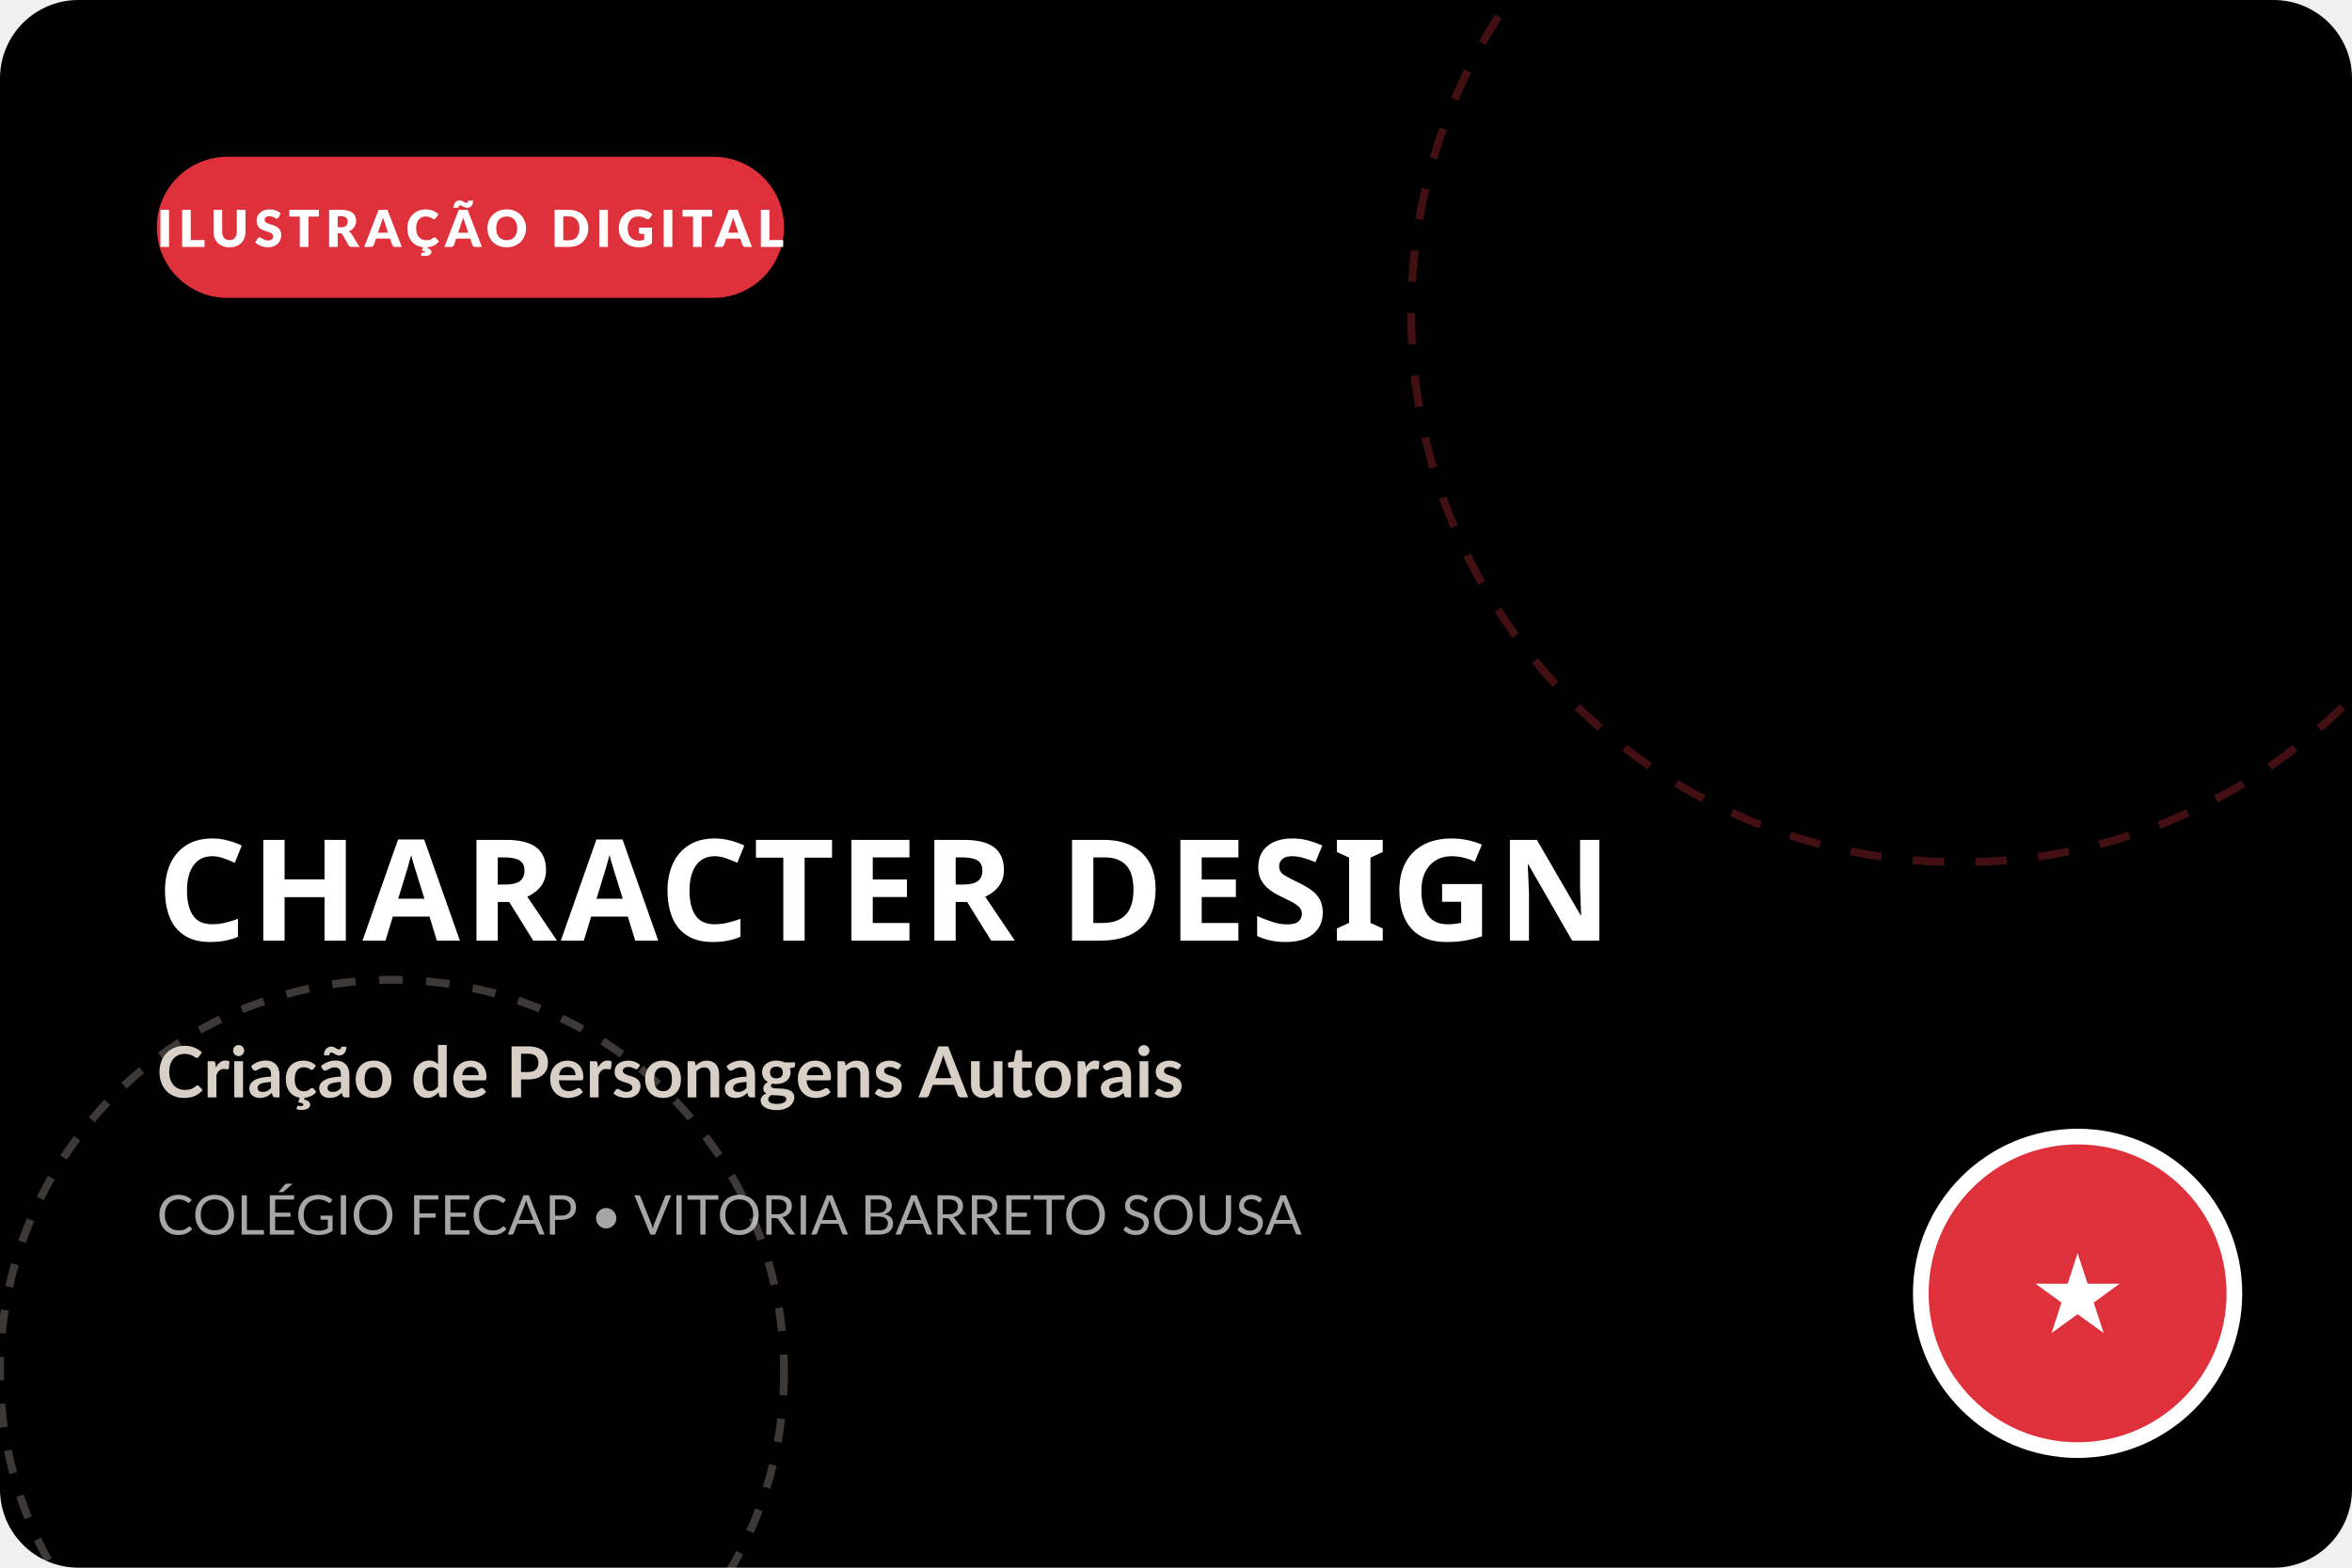
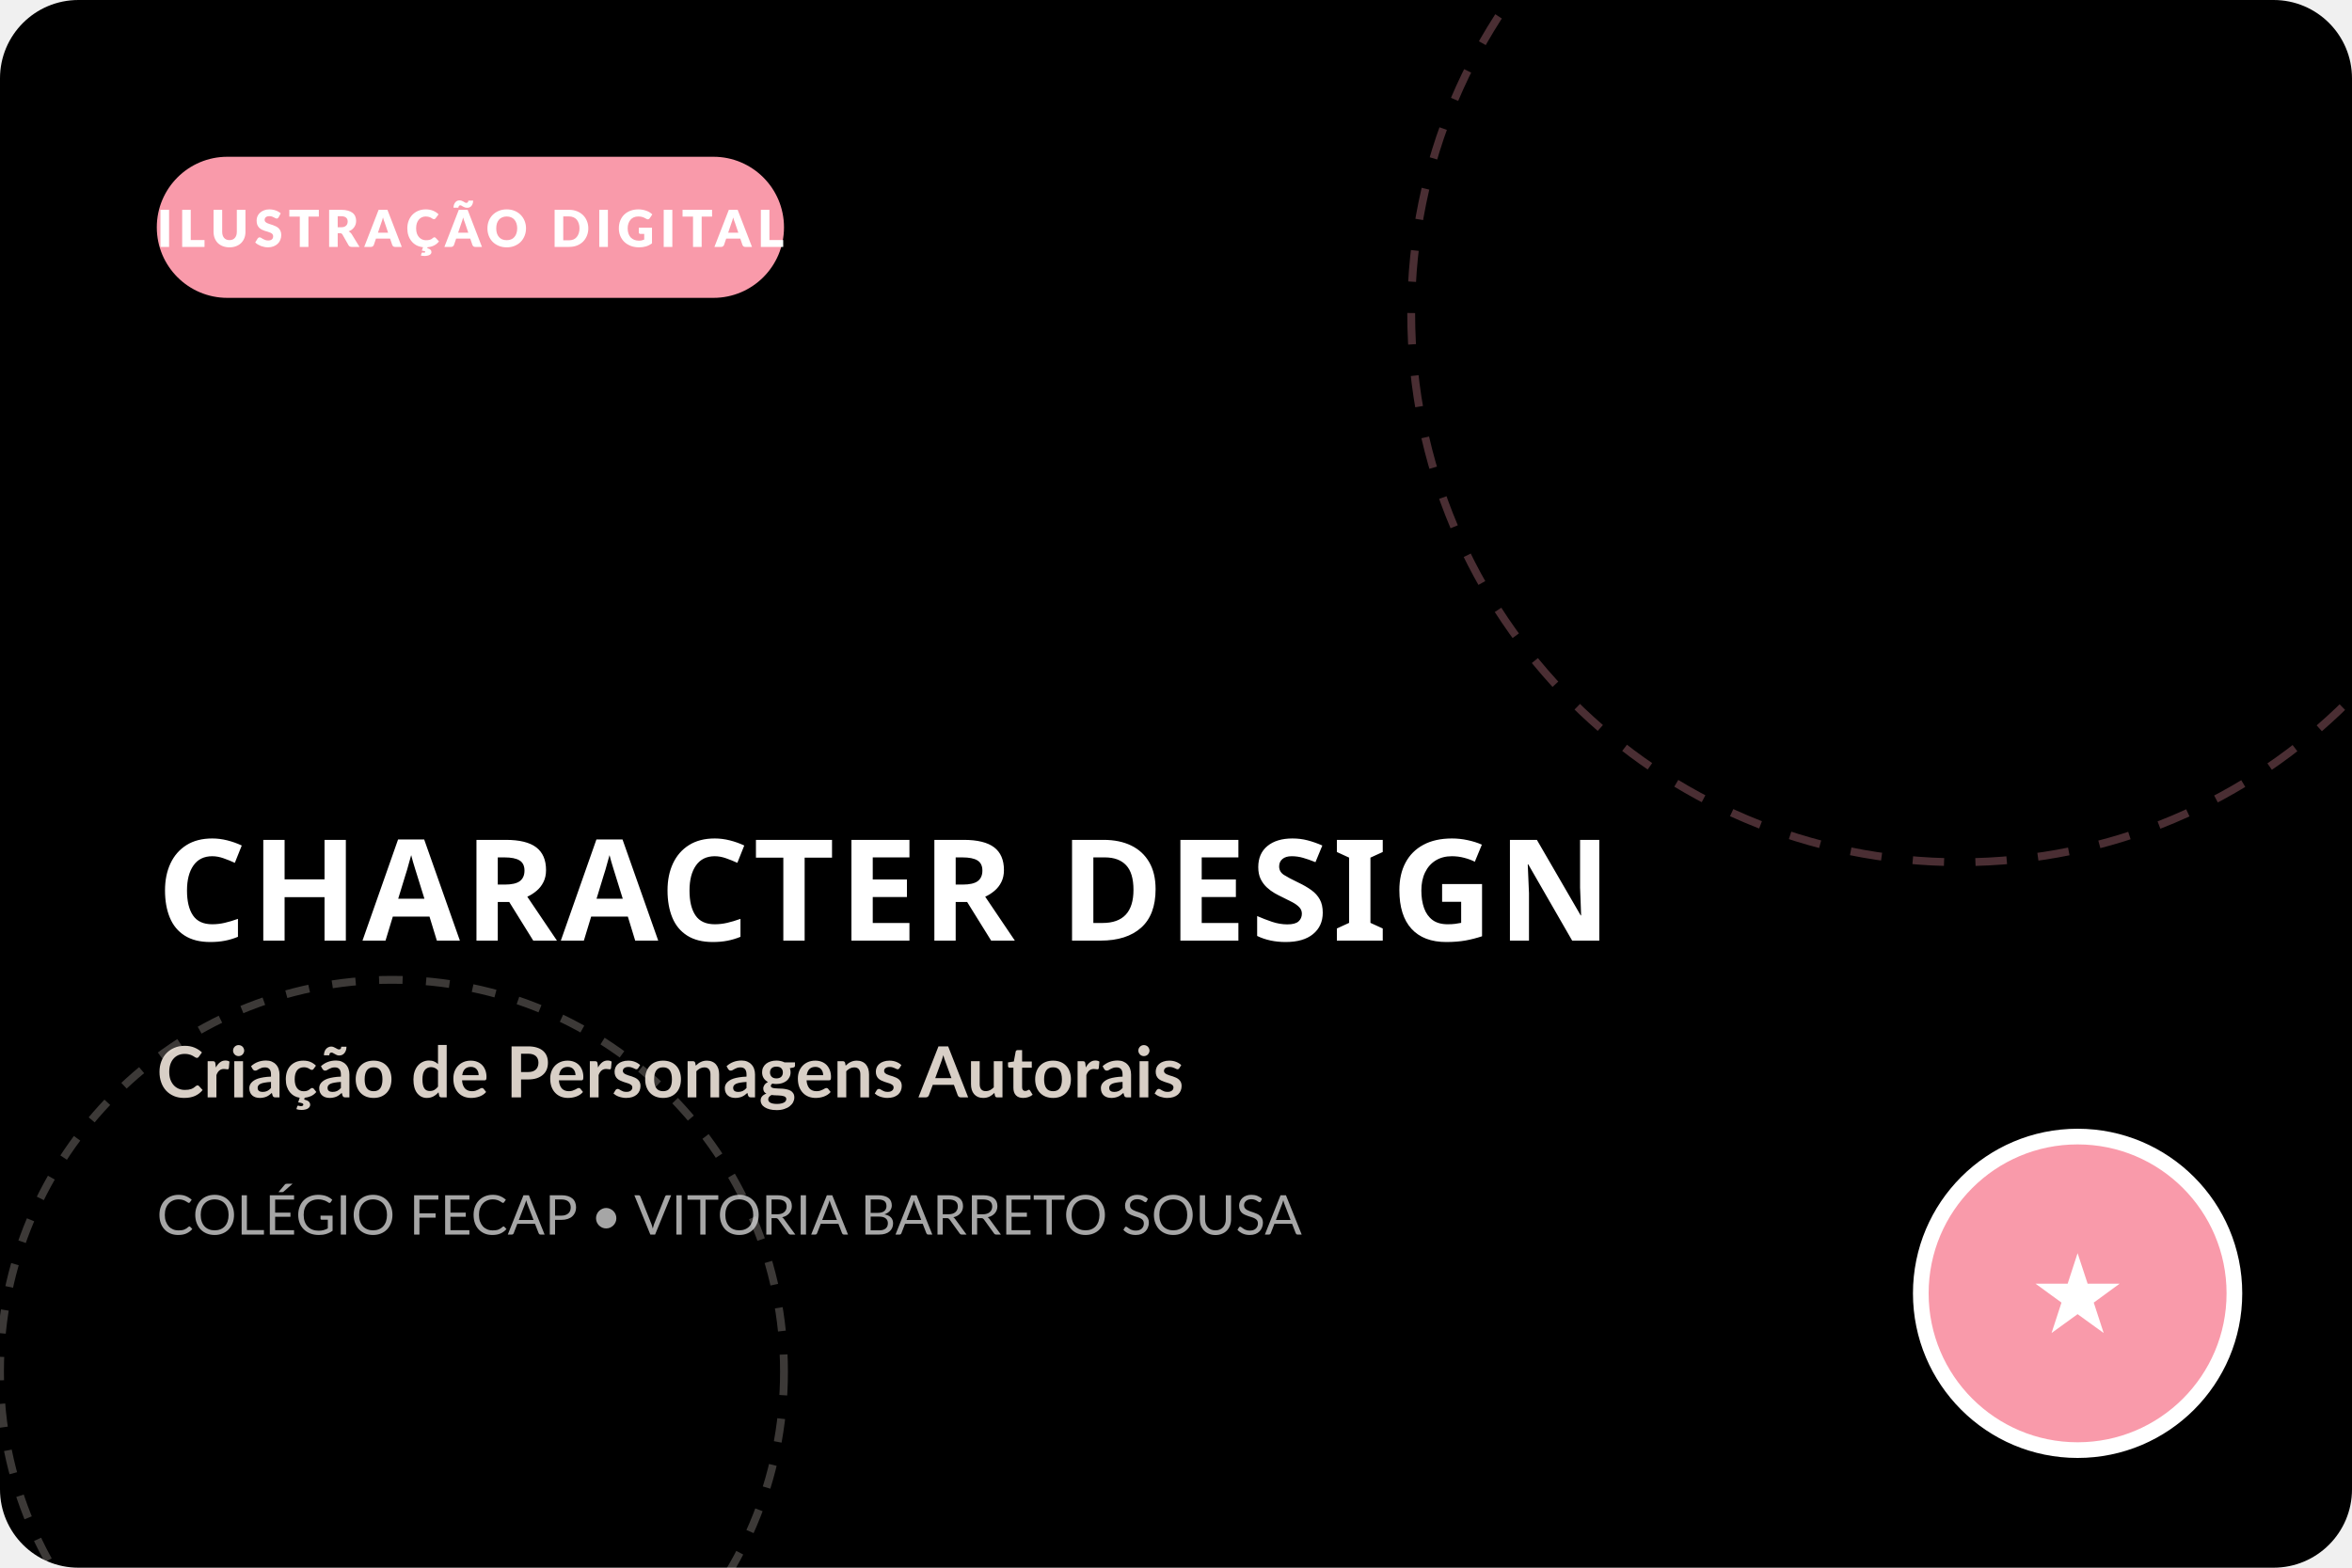
<svg xmlns="http://www.w3.org/2000/svg" viewBox="0 0 600 400" width="600" height="400">
  <defs>
    <linearGradient id="cardGradILUSTRAÇÃO DIGITAL" x1="0%" y1="0%" x2="100%" y2="100%">
      <stop offset="0%" stop-color="#3E2723" />
      <stop offset="100%" stop-color="#171717" />
    </linearGradient>
  </defs>
  <rect width="600" height="400" rx="20" fill="url(#cardGradILUSTRAÇÃO DIGITAL)" />
-   <circle cx="500" cy="80" r="140" fill="none" stroke="#DE313B" stroke-width="2" stroke-dasharray="8 8" opacity="0.3" />
+   <circle cx="500" cy="80" r="140" fill="none" stroke="#F99AAA" stroke-width="2" stroke-dasharray="8 8" opacity="0.3" />
  <circle cx="100" cy="350" r="100" fill="none" stroke="#f0e5dc" stroke-width="2" stroke-dasharray="6 6" opacity="0.25" />
-   <rect x="40" y="40" width="160" height="36" rx="18" fill="#DE313B" />
+   <rect x="40" y="40" width="160" height="36" rx="18" fill="#F99AAA" />
  <text x="120" y="63" font-family="'Lato', sans-serif" font-weight="900" font-size="13" fill="#FFF" text-anchor="middle" letter-spacing="1.5">ILUSTRAÇÃO DIGITAL</text>
  <text x="40" y="240" font-family="'Monstro', sans-serif" font-weight="900" font-size="36" fill="#FFF" letter-spacing="1">CHARACTER DESIGN</text>
  <text x="40" y="280" font-family="'Lato', sans-serif" font-weight="700" font-size="18" fill="#f0e5dc" opacity="0.9">Criação de Personagens Autorais</text>
  <text x="40" y="315" font-family="'Lato', sans-serif" font-size="14" fill="#DDD" opacity="0.75">COLÉGIO FECAP • VITORIA BARRETO SOUSA</text>
-   <circle cx="530" cy="330" r="40" fill="#DE313B" stroke="#FFF" stroke-width="4" />
+   <circle cx="530" cy="330" r="40" fill="#F99AAA" stroke="#FFF" stroke-width="4" />
  <text x="530" y="340" font-family="'Monstro', sans-serif" font-weight="900" font-size="28" fill="#FFF" text-anchor="middle">★</text>
</svg>
